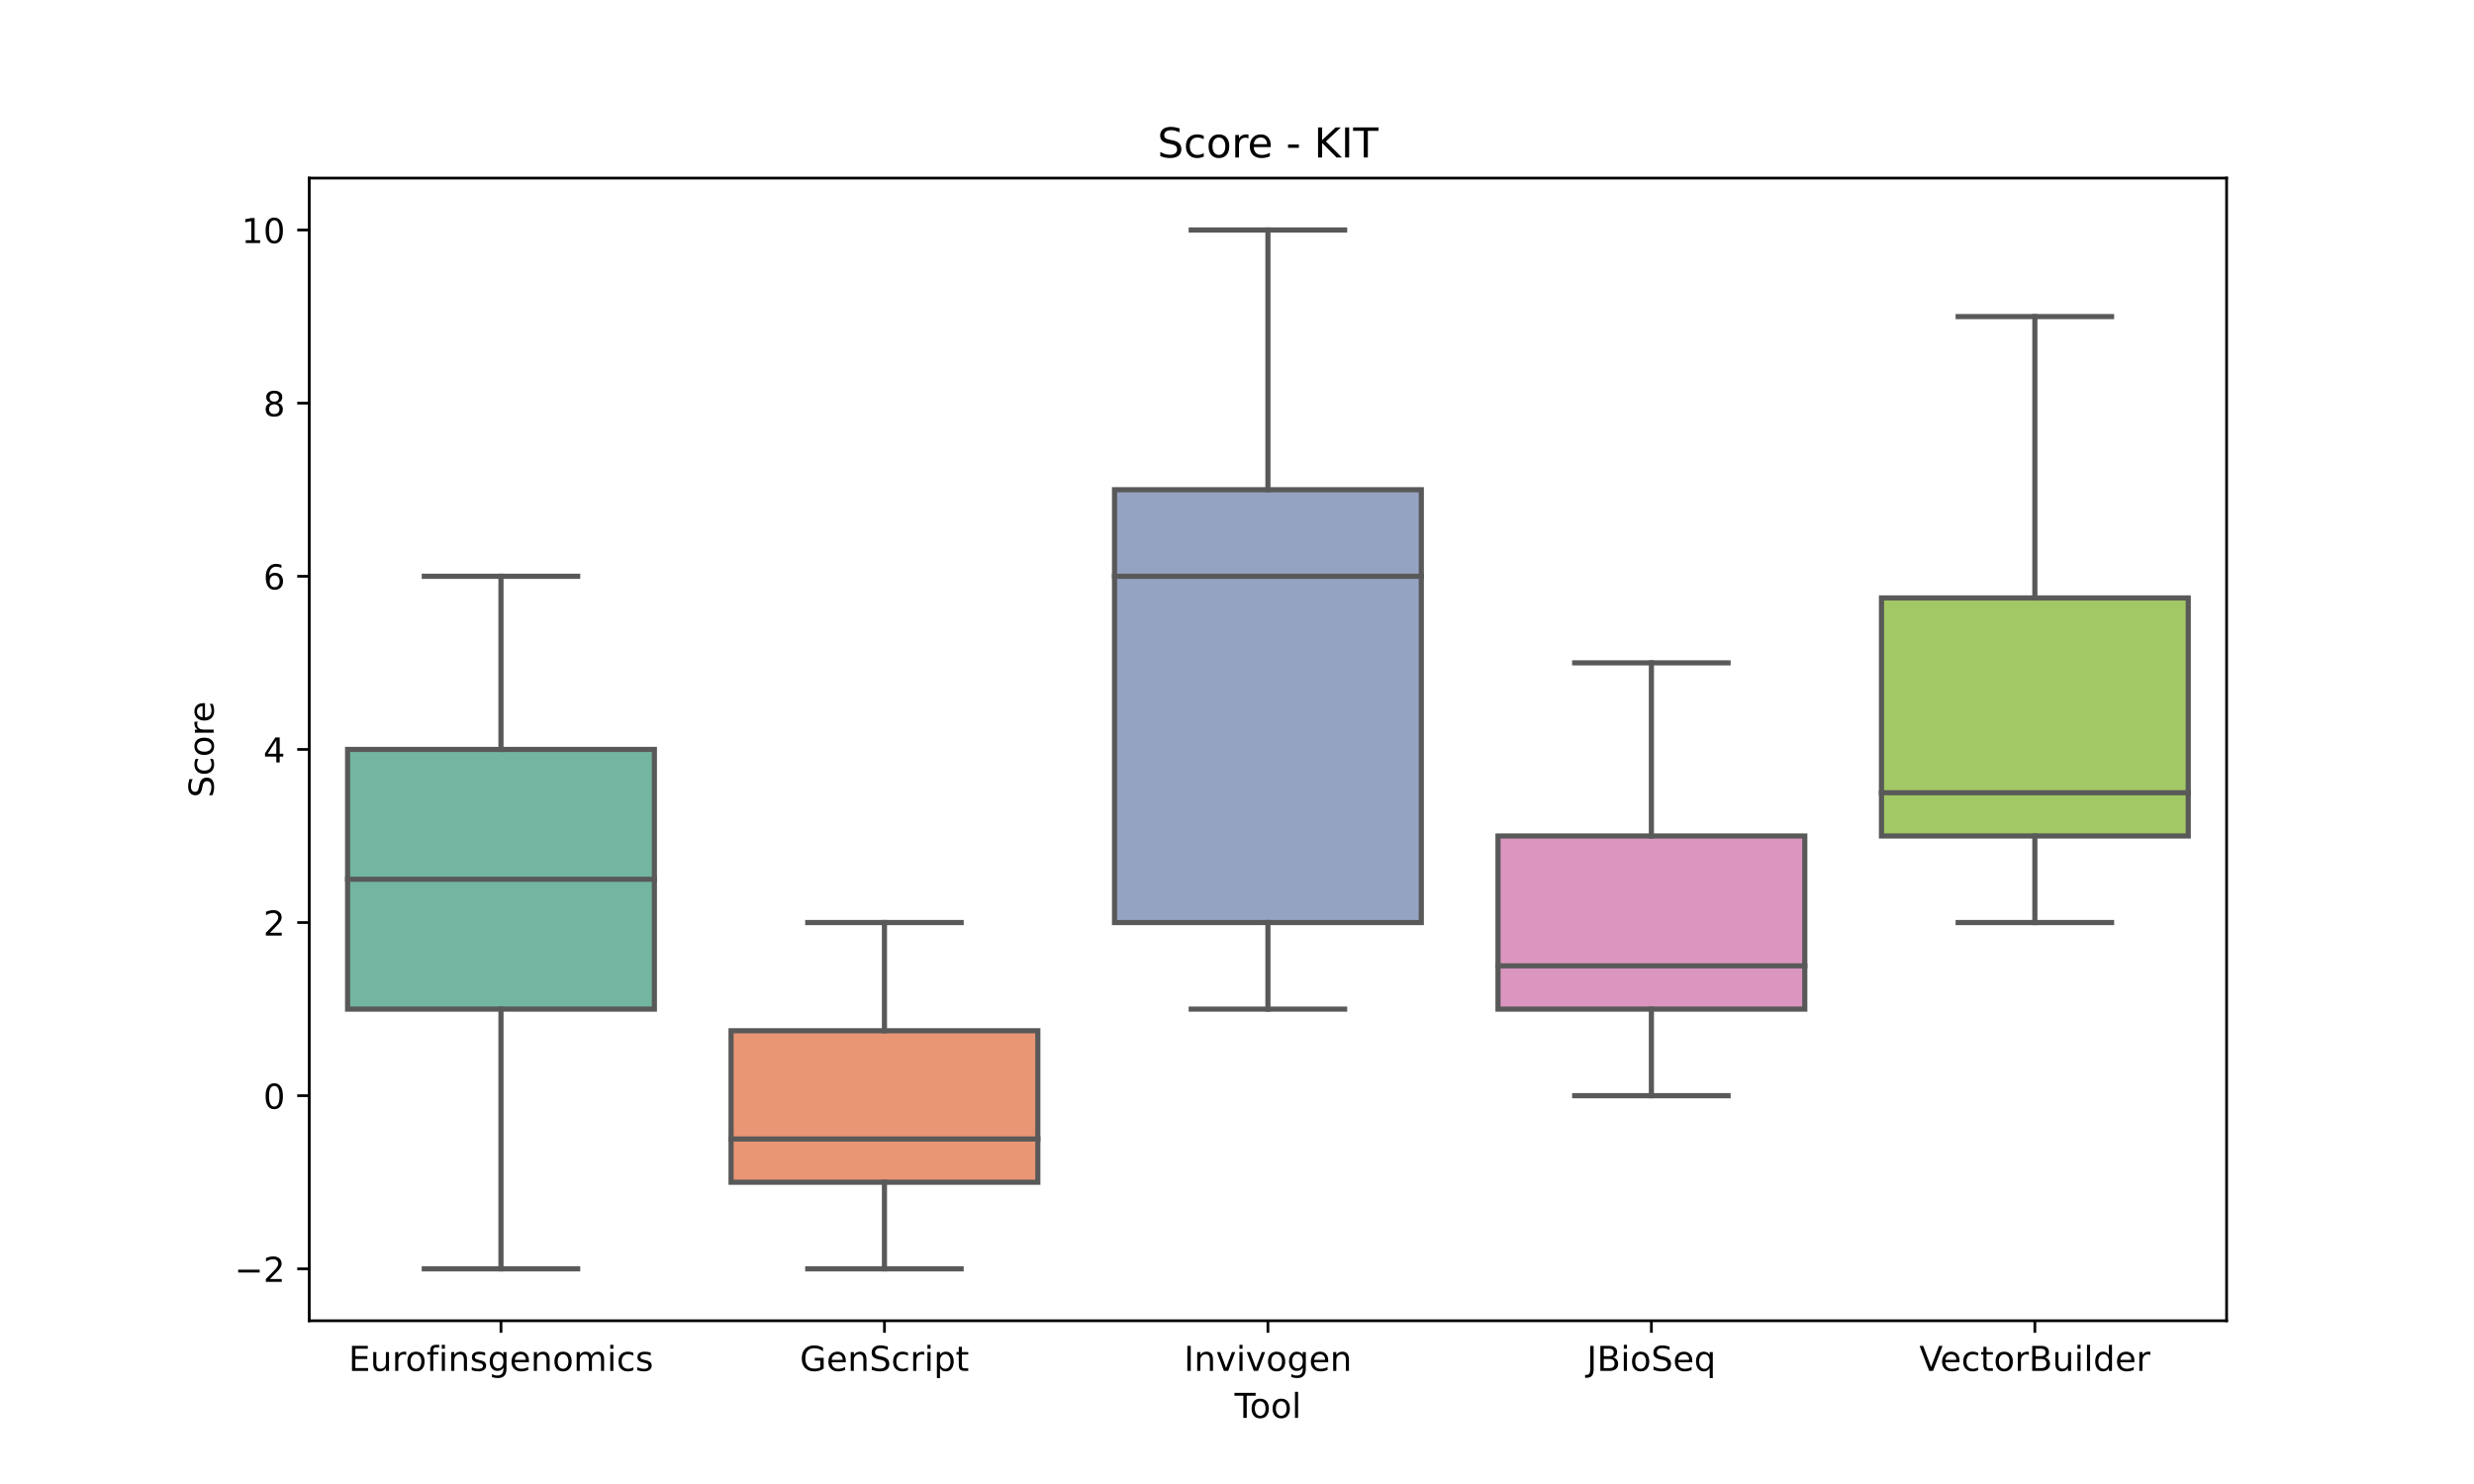
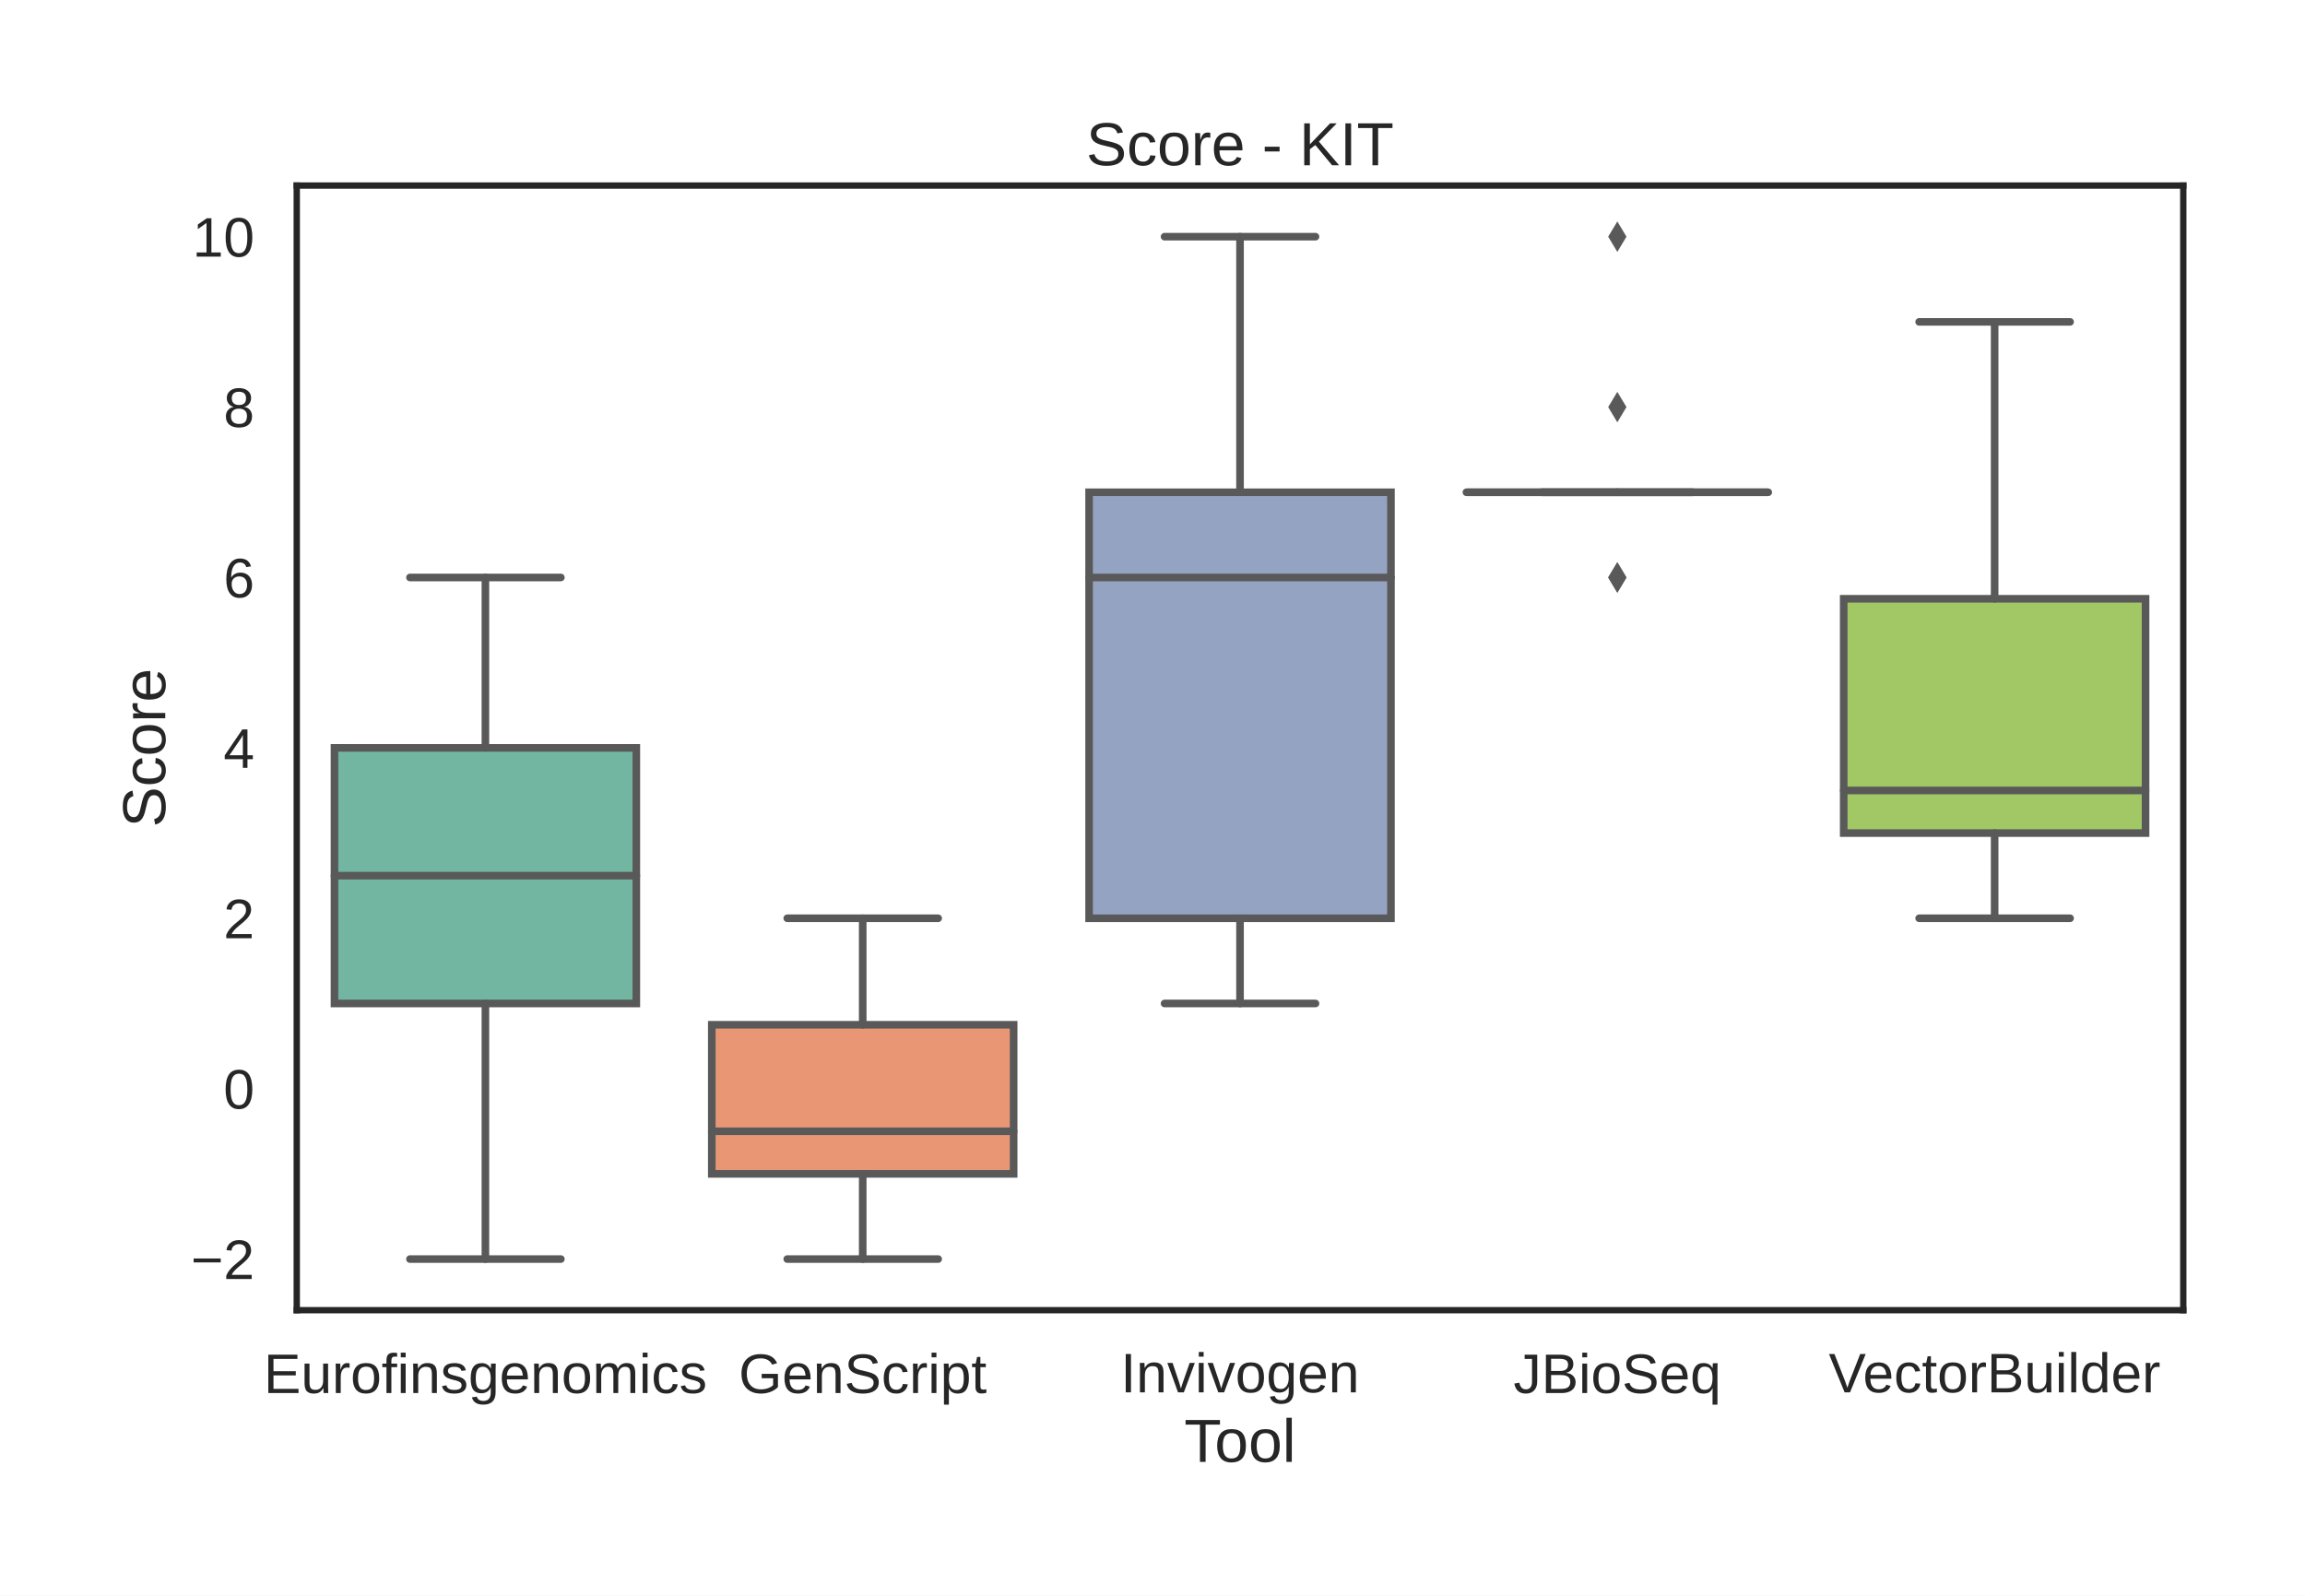
- <svg xmlns="http://www.w3.org/2000/svg" xmlns:xlink="http://www.w3.org/1999/xlink" width="720pt" height="432pt" viewBox="0 0 720 432" version="1.1">
+ <svg xmlns="http://www.w3.org/2000/svg" xmlns:xlink="http://www.w3.org/1999/xlink" width="681.774pt" height="471.97pt" viewBox="0 0 681.774 471.97" version="1.1">
  <defs>
    <style type="text/css">*{stroke-linejoin: round; stroke-linecap: butt}</style>
  </defs>
  <g id="figure_1">
    <g id="patch_1">
-       <path d="M 0 432  L 720 432  L 720 0  L 0 0  z " style="fill: #ffffff" />
+       <path d="M 0 471.97  L 681.774 471.97  L 681.774 0  L 0 0  z " style="fill: #ffffff" />
    </g>
    <g id="axes_1">
      <g id="patch_2">
-         <path d="M 90 384.48  L 648 384.48  L 648 51.84  L 90 51.84  z " style="fill: #ffffff" />
-       </g>
-       <g id="patch_3">
-         <path d="M 101.16 293.76  L 190.44 293.76  L 190.44 218.16  L 101.16 218.16  L 101.16 293.76  z " clip-path="url(#p29e9ed4874)" style="fill: #72b6a1; stroke: #595959; stroke-width: 1.5; stroke-linejoin: miter" />
-       </g>
-       <g id="patch_4">
-         <path d="M 212.76 344.16  L 302.04 344.16  L 302.04 300.06  L 212.76 300.06  L 212.76 344.16  z " clip-path="url(#p29e9ed4874)" style="fill: #e99675; stroke: #595959; stroke-width: 1.5; stroke-linejoin: miter" />
-       </g>
-       <g id="patch_5">
-         <path d="M 324.36 268.56  L 413.64 268.56  L 413.64 142.56  L 324.36 142.56  L 324.36 268.56  z " clip-path="url(#p29e9ed4874)" style="fill: #95a3c3; stroke: #595959; stroke-width: 1.5; stroke-linejoin: miter" />
-       </g>
-       <g id="patch_6">
-         <path d="M 435.96 293.76  L 525.24 293.76  L 525.24 243.36  L 435.96 243.36  L 435.96 293.76  z " clip-path="url(#p29e9ed4874)" style="fill: #db96c0; stroke: #595959; stroke-width: 1.5; stroke-linejoin: miter" />
-       </g>
-       <g id="patch_7">
-         <path d="M 547.56 243.36  L 636.84 243.36  L 636.84 174.06  L 547.56 174.06  L 547.56 243.36  z " clip-path="url(#p29e9ed4874)" style="fill: #a2c865; stroke: #595959; stroke-width: 1.5; stroke-linejoin: miter" />
+         <path d="M 87.774 387.524  L 645.774 387.524  L 645.774 54.884  L 87.774 54.884  z " style="fill: #ffffff" />
      </g>
      <g id="matplotlib.axis_1">
        <g id="xtick_1">
-           <g id="line2d_1">
-             <defs>
-               <path id="m8b3f57e5ee" d="M 0 0  L 0 3.5  " style="stroke: #000000; stroke-width: 0.8" />
-             </defs>
-             <g>
-               <use xlink:href="#m8b3f57e5ee" x="145.8" y="384.48" style="stroke: #000000; stroke-width: 0.8" />
-             </g>
-           </g>
          <g id="text_1">
-             <g transform="translate(101.4547 399.0784) scale(0.1 -0.1)">
-               <defs>
-                 <path id="DejaVuSans-45" d="M 628 4666  L 3578 4666  L 3578 4134  L 1259 4134  L 1259 2753  L 3481 2753  L 3481 2222  L 1259 2222  L 1259 531  L 3634 531  L 3634 0  L 628 0  L 628 4666  z " transform="scale(0.015625)" />
-                 <path id="DejaVuSans-75" d="M 544 1381  L 544 3500  L 1119 3500  L 1119 1403  Q 1119 906 1312 657  Q 1506 409 1894 409  Q 2359 409 2629 706  Q 2900 1003 2900 1516  L 2900 3500  L 3475 3500  L 3475 0  L 2900 0  L 2900 538  Q 2691 219 2414 64  Q 2138 -91 1772 -91  Q 1169 -91 856 284  Q 544 659 544 1381  z M 1991 3584  L 1991 3584  z " transform="scale(0.015625)" />
-                 <path id="DejaVuSans-72" d="M 2631 2963  Q 2534 3019 2420 3045  Q 2306 3072 2169 3072  Q 1681 3072 1420 2755  Q 1159 2438 1159 1844  L 1159 0  L 581 0  L 581 3500  L 1159 3500  L 1159 2956  Q 1341 3275 1631 3429  Q 1922 3584 2338 3584  Q 2397 3584 2469 3576  Q 2541 3569 2628 3553  L 2631 2963  z " transform="scale(0.015625)" />
-                 <path id="DejaVuSans-6f" d="M 1959 3097  Q 1497 3097 1228 2736  Q 959 2375 959 1747  Q 959 1119 1226 758  Q 1494 397 1959 397  Q 2419 397 2687 759  Q 2956 1122 2956 1747  Q 2956 2369 2687 2733  Q 2419 3097 1959 3097  z M 1959 3584  Q 2709 3584 3137 3096  Q 3566 2609 3566 1747  Q 3566 888 3137 398  Q 2709 -91 1959 -91  Q 1206 -91 779 398  Q 353 888 353 1747  Q 353 2609 779 3096  Q 1206 3584 1959 3584  z " transform="scale(0.015625)" />
-                 <path id="DejaVuSans-66" d="M 2375 4863  L 2375 4384  L 1825 4384  Q 1516 4384 1395 4259  Q 1275 4134 1275 3809  L 1275 3500  L 2222 3500  L 2222 3053  L 1275 3053  L 1275 0  L 697 0  L 697 3053  L 147 3053  L 147 3500  L 697 3500  L 697 3744  Q 697 4328 969 4595  Q 1241 4863 1831 4863  L 2375 4863  z " transform="scale(0.015625)" />
-                 <path id="DejaVuSans-69" d="M 603 3500  L 1178 3500  L 1178 0  L 603 0  L 603 3500  z M 603 4863  L 1178 4863  L 1178 4134  L 603 4134  L 603 4863  z " transform="scale(0.015625)" />
-                 <path id="DejaVuSans-6e" d="M 3513 2113  L 3513 0  L 2938 0  L 2938 2094  Q 2938 2591 2744 2837  Q 2550 3084 2163 3084  Q 1697 3084 1428 2787  Q 1159 2491 1159 1978  L 1159 0  L 581 0  L 581 3500  L 1159 3500  L 1159 2956  Q 1366 3272 1645 3428  Q 1925 3584 2291 3584  Q 2894 3584 3203 3211  Q 3513 2838 3513 2113  z " transform="scale(0.015625)" />
-                 <path id="DejaVuSans-73" d="M 2834 3397  L 2834 2853  Q 2591 2978 2328 3040  Q 2066 3103 1784 3103  Q 1356 3103 1142 2972  Q 928 2841 928 2578  Q 928 2378 1081 2264  Q 1234 2150 1697 2047  L 1894 2003  Q 2506 1872 2764 1633  Q 3022 1394 3022 966  Q 3022 478 2636 193  Q 2250 -91 1575 -91  Q 1294 -91 989 -36  Q 684 19 347 128  L 347 722  Q 666 556 975 473  Q 1284 391 1588 391  Q 1994 391 2212 530  Q 2431 669 2431 922  Q 2431 1156 2273 1281  Q 2116 1406 1581 1522  L 1381 1569  Q 847 1681 609 1914  Q 372 2147 372 2553  Q 372 3047 722 3315  Q 1072 3584 1716 3584  Q 2034 3584 2315 3537  Q 2597 3491 2834 3397  z " transform="scale(0.015625)" />
-                 <path id="DejaVuSans-67" d="M 2906 1791  Q 2906 2416 2648 2759  Q 2391 3103 1925 3103  Q 1463 3103 1205 2759  Q 947 2416 947 1791  Q 947 1169 1205 825  Q 1463 481 1925 481  Q 2391 481 2648 825  Q 2906 1169 2906 1791  z M 3481 434  Q 3481 -459 3084 -895  Q 2688 -1331 1869 -1331  Q 1566 -1331 1297 -1286  Q 1028 -1241 775 -1147  L 775 -588  Q 1028 -725 1275 -790  Q 1522 -856 1778 -856  Q 2344 -856 2625 -561  Q 2906 -266 2906 331  L 2906 616  Q 2728 306 2450 153  Q 2172 0 1784 0  Q 1141 0 747 490  Q 353 981 353 1791  Q 353 2603 747 3093  Q 1141 3584 1784 3584  Q 2172 3584 2450 3431  Q 2728 3278 2906 2969  L 2906 3500  L 3481 3500  L 3481 434  z " transform="scale(0.015625)" />
-                 <path id="DejaVuSans-65" d="M 3597 1894  L 3597 1613  L 953 1613  Q 991 1019 1311 708  Q 1631 397 2203 397  Q 2534 397 2845 478  Q 3156 559 3463 722  L 3463 178  Q 3153 47 2828 -22  Q 2503 -91 2169 -91  Q 1331 -91 842 396  Q 353 884 353 1716  Q 353 2575 817 3079  Q 1281 3584 2069 3584  Q 2775 3584 3186 3129  Q 3597 2675 3597 1894  z M 3022 2063  Q 3016 2534 2758 2815  Q 2500 3097 2075 3097  Q 1594 3097 1305 2825  Q 1016 2553 972 2059  L 3022 2063  z " transform="scale(0.015625)" />
-                 <path id="DejaVuSans-6d" d="M 3328 2828  Q 3544 3216 3844 3400  Q 4144 3584 4550 3584  Q 5097 3584 5394 3201  Q 5691 2819 5691 2113  L 5691 0  L 5113 0  L 5113 2094  Q 5113 2597 4934 2840  Q 4756 3084 4391 3084  Q 3944 3084 3684 2787  Q 3425 2491 3425 1978  L 3425 0  L 2847 0  L 2847 2094  Q 2847 2600 2669 2842  Q 2491 3084 2119 3084  Q 1678 3084 1418 2786  Q 1159 2488 1159 1978  L 1159 0  L 581 0  L 581 3500  L 1159 3500  L 1159 2956  Q 1356 3278 1631 3431  Q 1906 3584 2284 3584  Q 2666 3584 2933 3390  Q 3200 3197 3328 2828  z " transform="scale(0.015625)" />
-                 <path id="DejaVuSans-63" d="M 3122 3366  L 3122 2828  Q 2878 2963 2633 3030  Q 2388 3097 2138 3097  Q 1578 3097 1268 2742  Q 959 2388 959 1747  Q 959 1106 1268 751  Q 1578 397 2138 397  Q 2388 397 2633 464  Q 2878 531 3122 666  L 3122 134  Q 2881 22 2623 -34  Q 2366 -91 2075 -91  Q 1284 -91 818 406  Q 353 903 353 1747  Q 353 2603 823 3093  Q 1294 3584 2113 3584  Q 2378 3584 2631 3529  Q 2884 3475 3122 3366  z " transform="scale(0.015625)" />
-               </defs>
-               <use xlink:href="#DejaVuSans-45" />
-               <use xlink:href="#DejaVuSans-75" x="63.184" />
-               <use xlink:href="#DejaVuSans-72" x="126.562" />
-               <use xlink:href="#DejaVuSans-6f" x="165.426" />
-               <use xlink:href="#DejaVuSans-66" x="226.607" />
-               <use xlink:href="#DejaVuSans-69" x="261.812" />
-               <use xlink:href="#DejaVuSans-6e" x="289.596" />
-               <use xlink:href="#DejaVuSans-73" x="352.975" />
-               <use xlink:href="#DejaVuSans-67" x="405.074" />
-               <use xlink:href="#DejaVuSans-65" x="468.551" />
-               <use xlink:href="#DejaVuSans-6e" x="530.074" />
-               <use xlink:href="#DejaVuSans-6f" x="593.453" />
-               <use xlink:href="#DejaVuSans-6d" x="654.635" />
-               <use xlink:href="#DejaVuSans-69" x="752.047" />
-               <use xlink:href="#DejaVuSans-63" x="779.83" />
-               <use xlink:href="#DejaVuSans-73" x="834.811" />
-             </g>
+             <text style="fill: #262626; font: 16.5px 'Arial', 'DejaVu Sans', 'Liberation Sans', 'Bitstream Vera Sans', sans-serif; text-anchor: middle" x="143.574" y="412.036" transform="rotate(-0 143.5741 412.0355)">Eurofinsgenomics</text>
          </g>
        </g>
        <g id="xtick_2">
-           <g id="line2d_2">
-             <g>
-               <use xlink:href="#m8b3f57e5ee" x="257.4" y="384.48" style="stroke: #000000; stroke-width: 0.8" />
-             </g>
-           </g>
          <g id="text_2">
-             <g transform="translate(232.7781 399.0784) scale(0.1 -0.1)">
-               <defs>
-                 <path id="DejaVuSans-47" d="M 3809 666  L 3809 1919  L 2778 1919  L 2778 2438  L 4434 2438  L 4434 434  Q 4069 175 3628 42  Q 3188 -91 2688 -91  Q 1594 -91 976 548  Q 359 1188 359 2328  Q 359 3472 976 4111  Q 1594 4750 2688 4750  Q 3144 4750 3555 4637  Q 3966 4525 4313 4306  L 4313 3634  Q 3963 3931 3569 4081  Q 3175 4231 2741 4231  Q 1884 4231 1454 3753  Q 1025 3275 1025 2328  Q 1025 1384 1454 906  Q 1884 428 2741 428  Q 3075 428 3337 486  Q 3600 544 3809 666  z " transform="scale(0.015625)" />
-                 <path id="DejaVuSans-53" d="M 3425 4513  L 3425 3897  Q 3066 4069 2747 4153  Q 2428 4238 2131 4238  Q 1616 4238 1336 4038  Q 1056 3838 1056 3469  Q 1056 3159 1242 3001  Q 1428 2844 1947 2747  L 2328 2669  Q 3034 2534 3370 2195  Q 3706 1856 3706 1288  Q 3706 609 3251 259  Q 2797 -91 1919 -91  Q 1588 -91 1214 -16  Q 841 59 441 206  L 441 856  Q 825 641 1194 531  Q 1563 422 1919 422  Q 2459 422 2753 634  Q 3047 847 3047 1241  Q 3047 1584 2836 1778  Q 2625 1972 2144 2069  L 1759 2144  Q 1053 2284 737 2584  Q 422 2884 422 3419  Q 422 4038 858 4394  Q 1294 4750 2059 4750  Q 2388 4750 2728 4690  Q 3069 4631 3425 4513  z " transform="scale(0.015625)" />
-                 <path id="DejaVuSans-70" d="M 1159 525  L 1159 -1331  L 581 -1331  L 581 3500  L 1159 3500  L 1159 2969  Q 1341 3281 1617 3432  Q 1894 3584 2278 3584  Q 2916 3584 3314 3078  Q 3713 2572 3713 1747  Q 3713 922 3314 415  Q 2916 -91 2278 -91  Q 1894 -91 1617 61  Q 1341 213 1159 525  z M 3116 1747  Q 3116 2381 2855 2742  Q 2594 3103 2138 3103  Q 1681 3103 1420 2742  Q 1159 2381 1159 1747  Q 1159 1113 1420 752  Q 1681 391 2138 391  Q 2594 391 2855 752  Q 3116 1113 3116 1747  z " transform="scale(0.015625)" />
-                 <path id="DejaVuSans-74" d="M 1172 4494  L 1172 3500  L 2356 3500  L 2356 3053  L 1172 3053  L 1172 1153  Q 1172 725 1289 603  Q 1406 481 1766 481  L 2356 481  L 2356 0  L 1766 0  Q 1100 0 847 248  Q 594 497 594 1153  L 594 3053  L 172 3053  L 172 3500  L 594 3500  L 594 4494  L 1172 4494  z " transform="scale(0.015625)" />
-               </defs>
-               <use xlink:href="#DejaVuSans-47" />
-               <use xlink:href="#DejaVuSans-65" x="77.49" />
-               <use xlink:href="#DejaVuSans-6e" x="139.014" />
-               <use xlink:href="#DejaVuSans-53" x="202.393" />
-               <use xlink:href="#DejaVuSans-63" x="265.869" />
-               <use xlink:href="#DejaVuSans-72" x="320.85" />
-               <use xlink:href="#DejaVuSans-69" x="361.963" />
-               <use xlink:href="#DejaVuSans-70" x="389.746" />
-               <use xlink:href="#DejaVuSans-74" x="453.223" />
-             </g>
+             <text style="fill: #262626; font: 16.5px 'Arial', 'DejaVu Sans', 'Liberation Sans', 'Bitstream Vera Sans', sans-serif; text-anchor: middle" x="255.174" y="412.036" transform="rotate(-0 255.1741 412.0355)">GenScript</text>
          </g>
        </g>
        <g id="xtick_3">
-           <g id="line2d_3">
-             <g>
-               <use xlink:href="#m8b3f57e5ee" x="369" y="384.48" style="stroke: #000000; stroke-width: 0.8" />
-             </g>
-           </g>
          <g id="text_3">
-             <g transform="translate(344.5695 399.0784) scale(0.1 -0.1)">
-               <defs>
-                 <path id="DejaVuSans-49" d="M 628 4666  L 1259 4666  L 1259 0  L 628 0  L 628 4666  z " transform="scale(0.015625)" />
-                 <path id="DejaVuSans-76" d="M 191 3500  L 800 3500  L 1894 563  L 2988 3500  L 3597 3500  L 2284 0  L 1503 0  L 191 3500  z " transform="scale(0.015625)" />
-               </defs>
-               <use xlink:href="#DejaVuSans-49" />
-               <use xlink:href="#DejaVuSans-6e" x="29.492" />
-               <use xlink:href="#DejaVuSans-76" x="92.871" />
-               <use xlink:href="#DejaVuSans-69" x="152.051" />
-               <use xlink:href="#DejaVuSans-76" x="179.834" />
-               <use xlink:href="#DejaVuSans-6f" x="239.014" />
-               <use xlink:href="#DejaVuSans-67" x="300.195" />
-               <use xlink:href="#DejaVuSans-65" x="363.672" />
-               <use xlink:href="#DejaVuSans-6e" x="425.195" />
-             </g>
+             <text style="fill: #262626; font: 16.5px 'Arial', 'DejaVu Sans', 'Liberation Sans', 'Bitstream Vera Sans', sans-serif; text-anchor: middle" x="366.774" y="411.834" transform="rotate(-0 366.7741 411.8345)">Invivogen</text>
          </g>
        </g>
        <g id="xtick_4">
-           <g id="line2d_4">
-             <g>
-               <use xlink:href="#m8b3f57e5ee" x="480.6" y="384.48" style="stroke: #000000; stroke-width: 0.8" />
-             </g>
-           </g>
          <g id="text_4">
-             <g transform="translate(461.8211 399.0784) scale(0.1 -0.1)">
-               <defs>
-                 <path id="DejaVuSans-4a" d="M 628 4666  L 1259 4666  L 1259 325  Q 1259 -519 939 -900  Q 619 -1281 -91 -1281  L -331 -1281  L -331 -750  L -134 -750  Q 284 -750 456 -515  Q 628 -281 628 325  L 628 4666  z " transform="scale(0.015625)" />
-                 <path id="DejaVuSans-42" d="M 1259 2228  L 1259 519  L 2272 519  Q 2781 519 3026 730  Q 3272 941 3272 1375  Q 3272 1813 3026 2020  Q 2781 2228 2272 2228  L 1259 2228  z M 1259 4147  L 1259 2741  L 2194 2741  Q 2656 2741 2882 2914  Q 3109 3088 3109 3444  Q 3109 3797 2882 3972  Q 2656 4147 2194 4147  L 1259 4147  z M 628 4666  L 2241 4666  Q 2963 4666 3353 4366  Q 3744 4066 3744 3513  Q 3744 3084 3544 2831  Q 3344 2578 2956 2516  Q 3422 2416 3680 2098  Q 3938 1781 3938 1306  Q 3938 681 3513 340  Q 3088 0 2303 0  L 628 0  L 628 4666  z " transform="scale(0.015625)" />
-                 <path id="DejaVuSans-71" d="M 947 1747  Q 947 1113 1208 752  Q 1469 391 1925 391  Q 2381 391 2643 752  Q 2906 1113 2906 1747  Q 2906 2381 2643 2742  Q 2381 3103 1925 3103  Q 1469 3103 1208 2742  Q 947 2381 947 1747  z M 2906 525  Q 2725 213 2448 61  Q 2172 -91 1784 -91  Q 1150 -91 751 415  Q 353 922 353 1747  Q 353 2572 751 3078  Q 1150 3584 1784 3584  Q 2172 3584 2448 3432  Q 2725 3281 2906 2969  L 2906 3500  L 3481 3500  L 3481 -1331  L 2906 -1331  L 2906 525  z " transform="scale(0.015625)" />
-               </defs>
-               <use xlink:href="#DejaVuSans-4a" />
-               <use xlink:href="#DejaVuSans-42" x="29.492" />
-               <use xlink:href="#DejaVuSans-69" x="98.096" />
-               <use xlink:href="#DejaVuSans-6f" x="125.879" />
-               <use xlink:href="#DejaVuSans-53" x="187.061" />
-               <use xlink:href="#DejaVuSans-65" x="250.537" />
-               <use xlink:href="#DejaVuSans-71" x="312.061" />
-             </g>
+             <text style="fill: #262626; font: 16.5px 'Arial', 'DejaVu Sans', 'Liberation Sans', 'Bitstream Vera Sans', sans-serif; text-anchor: middle" x="478.374" y="412.036" transform="rotate(-0 478.3741 412.0355)">JBioSeq</text>
          </g>
        </g>
        <g id="xtick_5">
-           <g id="line2d_5">
-             <g>
-               <use xlink:href="#m8b3f57e5ee" x="592.2" y="384.48" style="stroke: #000000; stroke-width: 0.8" />
-             </g>
-           </g>
          <g id="text_5">
-             <g transform="translate(558.5828 399.0784) scale(0.1 -0.1)">
-               <defs>
-                 <path id="DejaVuSans-56" d="M 1831 0  L 50 4666  L 709 4666  L 2188 738  L 3669 4666  L 4325 4666  L 2547 0  L 1831 0  z " transform="scale(0.015625)" />
-                 <path id="DejaVuSans-6c" d="M 603 4863  L 1178 4863  L 1178 0  L 603 0  L 603 4863  z " transform="scale(0.015625)" />
-                 <path id="DejaVuSans-64" d="M 2906 2969  L 2906 4863  L 3481 4863  L 3481 0  L 2906 0  L 2906 525  Q 2725 213 2448 61  Q 2172 -91 1784 -91  Q 1150 -91 751 415  Q 353 922 353 1747  Q 353 2572 751 3078  Q 1150 3584 1784 3584  Q 2172 3584 2448 3432  Q 2725 3281 2906 2969  z M 947 1747  Q 947 1113 1208 752  Q 1469 391 1925 391  Q 2381 391 2643 752  Q 2906 1113 2906 1747  Q 2906 2381 2643 2742  Q 2381 3103 1925 3103  Q 1469 3103 1208 2742  Q 947 2381 947 1747  z " transform="scale(0.015625)" />
-               </defs>
-               <use xlink:href="#DejaVuSans-56" />
-               <use xlink:href="#DejaVuSans-65" x="60.658" />
-               <use xlink:href="#DejaVuSans-63" x="122.182" />
-               <use xlink:href="#DejaVuSans-74" x="177.162" />
-               <use xlink:href="#DejaVuSans-6f" x="216.371" />
-               <use xlink:href="#DejaVuSans-72" x="277.553" />
-               <use xlink:href="#DejaVuSans-42" x="318.666" />
-               <use xlink:href="#DejaVuSans-75" x="387.27" />
-               <use xlink:href="#DejaVuSans-69" x="450.648" />
-               <use xlink:href="#DejaVuSans-6c" x="478.432" />
-               <use xlink:href="#DejaVuSans-64" x="506.215" />
-               <use xlink:href="#DejaVuSans-65" x="569.691" />
-               <use xlink:href="#DejaVuSans-72" x="631.215" />
-             </g>
+             <text style="fill: #262626; font: 16.5px 'Arial', 'DejaVu Sans', 'Liberation Sans', 'Bitstream Vera Sans', sans-serif; text-anchor: middle" x="589.974" y="411.834" transform="rotate(-0 589.9741 411.8345)">VectorBuilder</text>
          </g>
        </g>
        <g id="text_6">
-           <g transform="translate(359.2883 412.7566) scale(0.1 -0.1)">
-             <defs>
-               <path id="DejaVuSans-54" d="M -19 4666  L 3928 4666  L 3928 4134  L 2272 4134  L 2272 0  L 1638 0  L 1638 4134  L -19 4134  L -19 4666  z " transform="scale(0.015625)" />
-             </defs>
-             <use xlink:href="#DejaVuSans-54" />
-             <use xlink:href="#DejaVuSans-6f" x="44.084" />
-             <use xlink:href="#DejaVuSans-6f" x="105.266" />
-             <use xlink:href="#DejaVuSans-6c" x="166.447" />
-           </g>
+           <text style="fill: #262626; font: 18px 'Arial', 'DejaVu Sans', 'Liberation Sans', 'Bitstream Vera Sans', sans-serif; text-anchor: middle" x="366.774" y="432.392" transform="rotate(-0 366.7741 432.3923)">Tool</text>
        </g>
      </g>
      <g id="matplotlib.axis_2">
        <g id="ytick_1">
-           <g id="line2d_6">
-             <defs>
-               <path id="m645fef3e52" d="M 0 0  L -3.5 0  " style="stroke: #000000; stroke-width: 0.8" />
-             </defs>
-             <g>
-               <use xlink:href="#m645fef3e52" x="90" y="369.36" style="stroke: #000000; stroke-width: 0.8" />
-             </g>
-           </g>
          <g id="text_7">
-             <g transform="translate(68.25781 373.1592) scale(0.1 -0.1)">
-               <defs>
-                 <path id="DejaVuSans-2212" d="M 678 2272  L 4684 2272  L 4684 1741  L 678 1741  L 678 2272  z " transform="scale(0.015625)" />
-                 <path id="DejaVuSans-32" d="M 1228 531  L 3431 531  L 3431 0  L 469 0  L 469 531  Q 828 903 1448 1529  Q 2069 2156 2228 2338  Q 2531 2678 2651 2914  Q 2772 3150 2772 3378  Q 2772 3750 2511 3984  Q 2250 4219 1831 4219  Q 1534 4219 1204 4116  Q 875 4013 500 3803  L 500 4441  Q 881 4594 1212 4672  Q 1544 4750 1819 4750  Q 2544 4750 2975 4387  Q 3406 4025 3406 3419  Q 3406 3131 3298 2873  Q 3191 2616 2906 2266  Q 2828 2175 2409 1742  Q 1991 1309 1228 531  z " transform="scale(0.015625)" />
-               </defs>
-               <use xlink:href="#DejaVuSans-2212" />
-               <use xlink:href="#DejaVuSans-32" x="83.789" />
-             </g>
+             <text style="fill: #262626; font: 16.5px 'Arial', 'DejaVu Sans', 'Liberation Sans', 'Bitstream Vera Sans', sans-serif; text-anchor: end" x="75.274" y="378.309" transform="rotate(-0 75.27414 378.3093)">−2</text>
          </g>
        </g>
        <g id="ytick_2">
-           <g id="line2d_7">
-             <g>
-               <use xlink:href="#m645fef3e52" x="90" y="318.96" style="stroke: #000000; stroke-width: 0.8" />
-             </g>
-           </g>
          <g id="text_8">
-             <g transform="translate(76.6375 322.7592) scale(0.1 -0.1)">
-               <defs>
-                 <path id="DejaVuSans-30" d="M 2034 4250  Q 1547 4250 1301 3770  Q 1056 3291 1056 2328  Q 1056 1369 1301 889  Q 1547 409 2034 409  Q 2525 409 2770 889  Q 3016 1369 3016 2328  Q 3016 3291 2770 3770  Q 2525 4250 2034 4250  z M 2034 4750  Q 2819 4750 3233 4129  Q 3647 3509 3647 2328  Q 3647 1150 3233 529  Q 2819 -91 2034 -91  Q 1250 -91 836 529  Q 422 1150 422 2328  Q 422 3509 836 4129  Q 1250 4750 2034 4750  z " transform="scale(0.015625)" />
-               </defs>
-               <use xlink:href="#DejaVuSans-30" />
-             </g>
+             <text style="fill: #262626; font: 16.5px 'Arial', 'DejaVu Sans', 'Liberation Sans', 'Bitstream Vera Sans', sans-serif; text-anchor: end" x="75.274" y="327.909" transform="rotate(-0 75.27414 327.9093)">0</text>
          </g>
        </g>
        <g id="ytick_3">
-           <g id="line2d_8">
-             <g>
-               <use xlink:href="#m645fef3e52" x="90" y="268.56" style="stroke: #000000; stroke-width: 0.8" />
-             </g>
-           </g>
          <g id="text_9">
-             <g transform="translate(76.6375 272.3592) scale(0.1 -0.1)">
-               <use xlink:href="#DejaVuSans-32" />
-             </g>
+             <text style="fill: #262626; font: 16.5px 'Arial', 'DejaVu Sans', 'Liberation Sans', 'Bitstream Vera Sans', sans-serif; text-anchor: end" x="75.274" y="277.509" transform="rotate(-0 75.27414 277.5093)">2</text>
          </g>
        </g>
        <g id="ytick_4">
-           <g id="line2d_9">
-             <g>
-               <use xlink:href="#m645fef3e52" x="90" y="218.16" style="stroke: #000000; stroke-width: 0.8" />
-             </g>
-           </g>
          <g id="text_10">
-             <g transform="translate(76.6375 221.9592) scale(0.1 -0.1)">
-               <defs>
-                 <path id="DejaVuSans-34" d="M 2419 4116  L 825 1625  L 2419 1625  L 2419 4116  z M 2253 4666  L 3047 4666  L 3047 1625  L 3713 1625  L 3713 1100  L 3047 1100  L 3047 0  L 2419 0  L 2419 1100  L 313 1100  L 313 1709  L 2253 4666  z " transform="scale(0.015625)" />
-               </defs>
-               <use xlink:href="#DejaVuSans-34" />
-             </g>
+             <text style="fill: #262626; font: 16.5px 'Arial', 'DejaVu Sans', 'Liberation Sans', 'Bitstream Vera Sans', sans-serif; text-anchor: end" x="75.274" y="227.109" transform="rotate(-0 75.27414 227.1093)">4</text>
          </g>
        </g>
        <g id="ytick_5">
-           <g id="line2d_10">
-             <g>
-               <use xlink:href="#m645fef3e52" x="90" y="167.76" style="stroke: #000000; stroke-width: 0.8" />
-             </g>
-           </g>
          <g id="text_11">
-             <g transform="translate(76.6375 171.5592) scale(0.1 -0.1)">
-               <defs>
-                 <path id="DejaVuSans-36" d="M 2113 2584  Q 1688 2584 1439 2293  Q 1191 2003 1191 1497  Q 1191 994 1439 701  Q 1688 409 2113 409  Q 2538 409 2786 701  Q 3034 994 3034 1497  Q 3034 2003 2786 2293  Q 2538 2584 2113 2584  z M 3366 4563  L 3366 3988  Q 3128 4100 2886 4159  Q 2644 4219 2406 4219  Q 1781 4219 1451 3797  Q 1122 3375 1075 2522  Q 1259 2794 1537 2939  Q 1816 3084 2150 3084  Q 2853 3084 3261 2657  Q 3669 2231 3669 1497  Q 3669 778 3244 343  Q 2819 -91 2113 -91  Q 1303 -91 875 529  Q 447 1150 447 2328  Q 447 3434 972 4092  Q 1497 4750 2381 4750  Q 2619 4750 2861 4703  Q 3103 4656 3366 4563  z " transform="scale(0.015625)" />
-               </defs>
-               <use xlink:href="#DejaVuSans-36" />
-             </g>
+             <text style="fill: #262626; font: 16.5px 'Arial', 'DejaVu Sans', 'Liberation Sans', 'Bitstream Vera Sans', sans-serif; text-anchor: end" x="75.274" y="176.709" transform="rotate(-0 75.27414 176.7093)">6</text>
          </g>
        </g>
        <g id="ytick_6">
-           <g id="line2d_11">
-             <g>
-               <use xlink:href="#m645fef3e52" x="90" y="117.36" style="stroke: #000000; stroke-width: 0.8" />
-             </g>
-           </g>
          <g id="text_12">
-             <g transform="translate(76.6375 121.1592) scale(0.1 -0.1)">
-               <defs>
-                 <path id="DejaVuSans-38" d="M 2034 2216  Q 1584 2216 1326 1975  Q 1069 1734 1069 1313  Q 1069 891 1326 650  Q 1584 409 2034 409  Q 2484 409 2743 651  Q 3003 894 3003 1313  Q 3003 1734 2745 1975  Q 2488 2216 2034 2216  z M 1403 2484  Q 997 2584 770 2862  Q 544 3141 544 3541  Q 544 4100 942 4425  Q 1341 4750 2034 4750  Q 2731 4750 3128 4425  Q 3525 4100 3525 3541  Q 3525 3141 3298 2862  Q 3072 2584 2669 2484  Q 3125 2378 3379 2068  Q 3634 1759 3634 1313  Q 3634 634 3220 271  Q 2806 -91 2034 -91  Q 1263 -91 848 271  Q 434 634 434 1313  Q 434 1759 690 2068  Q 947 2378 1403 2484  z M 1172 3481  Q 1172 3119 1398 2916  Q 1625 2713 2034 2713  Q 2441 2713 2670 2916  Q 2900 3119 2900 3481  Q 2900 3844 2670 4047  Q 2441 4250 2034 4250  Q 1625 4250 1398 4047  Q 1172 3844 1172 3481  z " transform="scale(0.015625)" />
-               </defs>
-               <use xlink:href="#DejaVuSans-38" />
-             </g>
+             <text style="fill: #262626; font: 16.5px 'Arial', 'DejaVu Sans', 'Liberation Sans', 'Bitstream Vera Sans', sans-serif; text-anchor: end" x="75.274" y="126.309" transform="rotate(-0 75.27414 126.3093)">8</text>
          </g>
        </g>
        <g id="ytick_7">
-           <g id="line2d_12">
-             <g>
-               <use xlink:href="#m645fef3e52" x="90" y="66.96" style="stroke: #000000; stroke-width: 0.8" />
-             </g>
-           </g>
          <g id="text_13">
-             <g transform="translate(70.275 70.75922) scale(0.1 -0.1)">
-               <defs>
-                 <path id="DejaVuSans-31" d="M 794 531  L 1825 531  L 1825 4091  L 703 3866  L 703 4441  L 1819 4666  L 2450 4666  L 2450 531  L 3481 531  L 3481 0  L 794 0  L 794 531  z " transform="scale(0.015625)" />
-               </defs>
-               <use xlink:href="#DejaVuSans-31" />
-               <use xlink:href="#DejaVuSans-30" x="63.623" />
-             </g>
+             <text style="fill: #262626; font: 16.5px 'Arial', 'DejaVu Sans', 'Liberation Sans', 'Bitstream Vera Sans', sans-serif; text-anchor: end" x="75.274" y="75.909" transform="rotate(-0 75.27414 75.90926)">10</text>
          </g>
        </g>
        <g id="text_14">
-           <g transform="translate(62.17813 232.1623) rotate(-90) scale(0.1 -0.1)">
-             <use xlink:href="#DejaVuSans-53" />
-             <use xlink:href="#DejaVuSans-63" x="63.477" />
-             <use xlink:href="#DejaVuSans-6f" x="118.457" />
-             <use xlink:href="#DejaVuSans-72" x="179.639" />
-             <use xlink:href="#DejaVuSans-65" x="218.502" />
-           </g>
-         </g>
+           <text style="fill: #262626; font: 18px 'Arial', 'DejaVu Sans', 'Liberation Sans', 'Bitstream Vera Sans', sans-serif; text-anchor: middle" x="48.884" y="221.204" transform="rotate(-90 48.88406 221.2041)">Score</text>
+         </g>
+       </g>
+       <g id="patch_3">
+         <path d="M 98.934 296.804  L 188.214 296.804  L 188.214 221.204  L 98.934 221.204  L 98.934 296.804  z " clip-path="url(#pb1e1ec767e)" style="fill: #72b6a1; stroke: #595959; stroke-width: 2.25; stroke-linejoin: miter" />
+       </g>
+       <g id="patch_4">
+         <path d="M 210.534 347.204  L 299.814 347.204  L 299.814 303.104  L 210.534 303.104  L 210.534 347.204  z " clip-path="url(#pb1e1ec767e)" style="fill: #e99675; stroke: #595959; stroke-width: 2.25; stroke-linejoin: miter" />
+       </g>
+       <g id="patch_5">
+         <path d="M 322.134 271.604  L 411.414 271.604  L 411.414 145.604  L 322.134 145.604  L 322.134 271.604  z " clip-path="url(#pb1e1ec767e)" style="fill: #95a3c3; stroke: #595959; stroke-width: 2.25; stroke-linejoin: miter" />
+       </g>
+       <g id="patch_6">
+         <path d="M 433.734 145.604  L 523.014 145.604  L 523.014 145.604  L 433.734 145.604  L 433.734 145.604  z " clip-path="url(#pb1e1ec767e)" style="fill: #db96c0; stroke: #595959; stroke-width: 2.25; stroke-linejoin: miter" />
+       </g>
+       <g id="patch_7">
+         <path d="M 545.334 246.404  L 634.614 246.404  L 634.614 177.104  L 545.334 177.104  L 545.334 246.404  z " clip-path="url(#pb1e1ec767e)" style="fill: #a2c865; stroke: #595959; stroke-width: 2.25; stroke-linejoin: miter" />
+       </g>
+       <g id="line2d_1">
+         <path d="M 143.574 296.804  L 143.574 372.404  " clip-path="url(#pb1e1ec767e)" style="fill: none; stroke: #595959; stroke-width: 2.25; stroke-linecap: round" />
+       </g>
+       <g id="line2d_2">
+         <path d="M 143.574 221.204  L 143.574 170.804  " clip-path="url(#pb1e1ec767e)" style="fill: none; stroke: #595959; stroke-width: 2.25; stroke-linecap: round" />
+       </g>
+       <g id="line2d_3">
+         <path d="M 121.254 372.404  L 165.894 372.404  " clip-path="url(#pb1e1ec767e)" style="fill: none; stroke: #595959; stroke-width: 2.25; stroke-linecap: round" />
+       </g>
+       <g id="line2d_4">
+         <path d="M 121.254 170.804  L 165.894 170.804  " clip-path="url(#pb1e1ec767e)" style="fill: none; stroke: #595959; stroke-width: 2.25; stroke-linecap: round" />
+       </g>
+       <g id="line2d_5" />
+       <g id="line2d_6">
+         <path d="M 255.174 347.204  L 255.174 372.404  " clip-path="url(#pb1e1ec767e)" style="fill: none; stroke: #595959; stroke-width: 2.25; stroke-linecap: round" />
+       </g>
+       <g id="line2d_7">
+         <path d="M 255.174 303.104  L 255.174 271.604  " clip-path="url(#pb1e1ec767e)" style="fill: none; stroke: #595959; stroke-width: 2.25; stroke-linecap: round" />
+       </g>
+       <g id="line2d_8">
+         <path d="M 232.854 372.404  L 277.494 372.404  " clip-path="url(#pb1e1ec767e)" style="fill: none; stroke: #595959; stroke-width: 2.25; stroke-linecap: round" />
+       </g>
+       <g id="line2d_9">
+         <path d="M 232.854 271.604  L 277.494 271.604  " clip-path="url(#pb1e1ec767e)" style="fill: none; stroke: #595959; stroke-width: 2.25; stroke-linecap: round" />
+       </g>
+       <g id="line2d_10" />
+       <g id="line2d_11">
+         <path d="M 366.774 271.604  L 366.774 296.804  " clip-path="url(#pb1e1ec767e)" style="fill: none; stroke: #595959; stroke-width: 2.25; stroke-linecap: round" />
+       </g>
+       <g id="line2d_12">
+         <path d="M 366.774 145.604  L 366.774 70.004  " clip-path="url(#pb1e1ec767e)" style="fill: none; stroke: #595959; stroke-width: 2.25; stroke-linecap: round" />
      </g>
      <g id="line2d_13">
-         <path d="M 145.8 293.76  L 145.8 369.36  " clip-path="url(#p29e9ed4874)" style="fill: none; stroke: #595959; stroke-width: 1.5; stroke-linecap: square" />
+         <path d="M 344.454 296.804  L 389.094 296.804  " clip-path="url(#pb1e1ec767e)" style="fill: none; stroke: #595959; stroke-width: 2.25; stroke-linecap: round" />
      </g>
      <g id="line2d_14">
-         <path d="M 145.8 218.16  L 145.8 167.76  " clip-path="url(#p29e9ed4874)" style="fill: none; stroke: #595959; stroke-width: 1.5; stroke-linecap: square" />
-       </g>
-       <g id="line2d_15">
-         <path d="M 123.48 369.36  L 168.12 369.36  " clip-path="url(#p29e9ed4874)" style="fill: none; stroke: #595959; stroke-width: 1.5; stroke-linecap: square" />
-       </g>
+         <path d="M 344.454 70.004  L 389.094 70.004  " clip-path="url(#pb1e1ec767e)" style="fill: none; stroke: #595959; stroke-width: 2.25; stroke-linecap: round" />
+       </g>
+       <g id="line2d_15" />
      <g id="line2d_16">
-         <path d="M 123.48 167.76  L 168.12 167.76  " clip-path="url(#p29e9ed4874)" style="fill: none; stroke: #595959; stroke-width: 1.5; stroke-linecap: square" />
-       </g>
-       <g id="line2d_17" />
+         <path d="M 478.374 145.604  L 478.374 145.604  " clip-path="url(#pb1e1ec767e)" style="fill: none; stroke: #595959; stroke-width: 2.25; stroke-linecap: round" />
+       </g>
+       <g id="line2d_17">
+         <path d="M 478.374 145.604  L 478.374 145.604  " clip-path="url(#pb1e1ec767e)" style="fill: none; stroke: #595959; stroke-width: 2.25; stroke-linecap: round" />
+       </g>
      <g id="line2d_18">
-         <path d="M 257.4 344.16  L 257.4 369.36  " clip-path="url(#p29e9ed4874)" style="fill: none; stroke: #595959; stroke-width: 1.5; stroke-linecap: square" />
+         <path d="M 456.054 145.604  L 500.694 145.604  " clip-path="url(#pb1e1ec767e)" style="fill: none; stroke: #595959; stroke-width: 2.25; stroke-linecap: round" />
      </g>
      <g id="line2d_19">
-         <path d="M 257.4 300.06  L 257.4 268.56  " clip-path="url(#p29e9ed4874)" style="fill: none; stroke: #595959; stroke-width: 1.5; stroke-linecap: square" />
+         <path d="M 456.054 145.604  L 500.694 145.604  " clip-path="url(#pb1e1ec767e)" style="fill: none; stroke: #595959; stroke-width: 2.25; stroke-linecap: round" />
      </g>
      <g id="line2d_20">
-         <path d="M 235.08 369.36  L 279.72 369.36  " clip-path="url(#p29e9ed4874)" style="fill: none; stroke: #595959; stroke-width: 1.5; stroke-linecap: square" />
+         <defs>
+           <path id="me0b4fb867e" d="M 0 3.536  L 2.121 0  L 0 -3.536  L -2.121 0  z " style="stroke: #595959; stroke-linejoin: miter" />
+         </defs>
+         <g clip-path="url(#pb1e1ec767e)">
+           <use xlink:href="#me0b4fb867e" x="478.374" y="170.804" style="fill: #595959; stroke: #595959; stroke-linejoin: miter" />
+           <use xlink:href="#me0b4fb867e" x="478.374" y="170.804" style="fill: #595959; stroke: #595959; stroke-linejoin: miter" />
+           <use xlink:href="#me0b4fb867e" x="478.374" y="70.004" style="fill: #595959; stroke: #595959; stroke-linejoin: miter" />
+           <use xlink:href="#me0b4fb867e" x="478.374" y="120.404" style="fill: #595959; stroke: #595959; stroke-linejoin: miter" />
+         </g>
      </g>
      <g id="line2d_21">
-         <path d="M 235.08 268.56  L 279.72 268.56  " clip-path="url(#p29e9ed4874)" style="fill: none; stroke: #595959; stroke-width: 1.5; stroke-linecap: square" />
-       </g>
-       <g id="line2d_22" />
+         <path d="M 589.974 246.404  L 589.974 271.604  " clip-path="url(#pb1e1ec767e)" style="fill: none; stroke: #595959; stroke-width: 2.25; stroke-linecap: round" />
+       </g>
+       <g id="line2d_22">
+         <path d="M 589.974 177.104  L 589.974 95.204  " clip-path="url(#pb1e1ec767e)" style="fill: none; stroke: #595959; stroke-width: 2.25; stroke-linecap: round" />
+       </g>
      <g id="line2d_23">
-         <path d="M 369 268.56  L 369 293.76  " clip-path="url(#p29e9ed4874)" style="fill: none; stroke: #595959; stroke-width: 1.5; stroke-linecap: square" />
+         <path d="M 567.654 271.604  L 612.294 271.604  " clip-path="url(#pb1e1ec767e)" style="fill: none; stroke: #595959; stroke-width: 2.25; stroke-linecap: round" />
      </g>
      <g id="line2d_24">
-         <path d="M 369 142.56  L 369 66.96  " clip-path="url(#p29e9ed4874)" style="fill: none; stroke: #595959; stroke-width: 1.5; stroke-linecap: square" />
-       </g>
-       <g id="line2d_25">
-         <path d="M 346.68 293.76  L 391.32 293.76  " clip-path="url(#p29e9ed4874)" style="fill: none; stroke: #595959; stroke-width: 1.5; stroke-linecap: square" />
-       </g>
+         <path d="M 567.654 95.204  L 612.294 95.204  " clip-path="url(#pb1e1ec767e)" style="fill: none; stroke: #595959; stroke-width: 2.25; stroke-linecap: round" />
+       </g>
+       <g id="line2d_25" />
      <g id="line2d_26">
-         <path d="M 346.68 66.96  L 391.32 66.96  " clip-path="url(#p29e9ed4874)" style="fill: none; stroke: #595959; stroke-width: 1.5; stroke-linecap: square" />
-       </g>
-       <g id="line2d_27" />
+         <path d="M 98.934 259.004  L 188.214 259.004  " clip-path="url(#pb1e1ec767e)" style="fill: none; stroke: #595959; stroke-width: 2.25; stroke-linecap: round" />
+       </g>
+       <g id="line2d_27">
+         <path d="M 210.534 334.604  L 299.814 334.604  " clip-path="url(#pb1e1ec767e)" style="fill: none; stroke: #595959; stroke-width: 2.25; stroke-linecap: round" />
+       </g>
      <g id="line2d_28">
-         <path d="M 480.6 293.76  L 480.6 318.96  " clip-path="url(#p29e9ed4874)" style="fill: none; stroke: #595959; stroke-width: 1.5; stroke-linecap: square" />
+         <path d="M 322.134 170.804  L 411.414 170.804  " clip-path="url(#pb1e1ec767e)" style="fill: none; stroke: #595959; stroke-width: 2.25; stroke-linecap: round" />
      </g>
      <g id="line2d_29">
-         <path d="M 480.6 243.36  L 480.6 192.96  " clip-path="url(#p29e9ed4874)" style="fill: none; stroke: #595959; stroke-width: 1.5; stroke-linecap: square" />
+         <path d="M 433.734 145.604  L 523.014 145.604  " clip-path="url(#pb1e1ec767e)" style="fill: none; stroke: #595959; stroke-width: 2.25; stroke-linecap: round" />
      </g>
      <g id="line2d_30">
-         <path d="M 458.28 318.96  L 502.92 318.96  " clip-path="url(#p29e9ed4874)" style="fill: none; stroke: #595959; stroke-width: 1.5; stroke-linecap: square" />
-       </g>
-       <g id="line2d_31">
-         <path d="M 458.28 192.96  L 502.92 192.96  " clip-path="url(#p29e9ed4874)" style="fill: none; stroke: #595959; stroke-width: 1.5; stroke-linecap: square" />
-       </g>
-       <g id="line2d_32" />
-       <g id="line2d_33">
-         <path d="M 592.2 243.36  L 592.2 268.56  " clip-path="url(#p29e9ed4874)" style="fill: none; stroke: #595959; stroke-width: 1.5; stroke-linecap: square" />
-       </g>
-       <g id="line2d_34">
-         <path d="M 592.2 174.06  L 592.2 92.16  " clip-path="url(#p29e9ed4874)" style="fill: none; stroke: #595959; stroke-width: 1.5; stroke-linecap: square" />
-       </g>
-       <g id="line2d_35">
-         <path d="M 569.88 268.56  L 614.52 268.56  " clip-path="url(#p29e9ed4874)" style="fill: none; stroke: #595959; stroke-width: 1.5; stroke-linecap: square" />
-       </g>
-       <g id="line2d_36">
-         <path d="M 569.88 92.16  L 614.52 92.16  " clip-path="url(#p29e9ed4874)" style="fill: none; stroke: #595959; stroke-width: 1.5; stroke-linecap: square" />
-       </g>
-       <g id="line2d_37" />
-       <g id="line2d_38">
-         <path d="M 101.16 255.96  L 190.44 255.96  " clip-path="url(#p29e9ed4874)" style="fill: none; stroke: #595959; stroke-width: 1.5; stroke-linecap: square" />
-       </g>
-       <g id="line2d_39">
-         <path d="M 212.76 331.56  L 302.04 331.56  " clip-path="url(#p29e9ed4874)" style="fill: none; stroke: #595959; stroke-width: 1.5; stroke-linecap: square" />
-       </g>
-       <g id="line2d_40">
-         <path d="M 324.36 167.76  L 413.64 167.76  " clip-path="url(#p29e9ed4874)" style="fill: none; stroke: #595959; stroke-width: 1.5; stroke-linecap: square" />
-       </g>
-       <g id="line2d_41">
-         <path d="M 435.96 281.16  L 525.24 281.16  " clip-path="url(#p29e9ed4874)" style="fill: none; stroke: #595959; stroke-width: 1.5; stroke-linecap: square" />
-       </g>
-       <g id="line2d_42">
-         <path d="M 547.56 230.76  L 636.84 230.76  " clip-path="url(#p29e9ed4874)" style="fill: none; stroke: #595959; stroke-width: 1.5; stroke-linecap: square" />
+         <path d="M 545.334 233.804  L 634.614 233.804  " clip-path="url(#pb1e1ec767e)" style="fill: none; stroke: #595959; stroke-width: 2.25; stroke-linecap: round" />
      </g>
      <g id="patch_8">
-         <path d="M 90 384.48  L 90 51.84  " style="fill: none; stroke: #000000; stroke-width: 0.8; stroke-linejoin: miter; stroke-linecap: square" />
+         <path d="M 87.774 387.524  L 87.774 54.884  " style="fill: none; stroke: #262626; stroke-width: 1.875; stroke-linejoin: miter; stroke-linecap: square" />
      </g>
      <g id="patch_9">
-         <path d="M 648 384.48  L 648 51.84  " style="fill: none; stroke: #000000; stroke-width: 0.8; stroke-linejoin: miter; stroke-linecap: square" />
+         <path d="M 645.774 387.524  L 645.774 54.884  " style="fill: none; stroke: #262626; stroke-width: 1.875; stroke-linejoin: miter; stroke-linecap: square" />
      </g>
      <g id="patch_10">
-         <path d="M 90 384.48  L 648 384.48  " style="fill: none; stroke: #000000; stroke-width: 0.8; stroke-linejoin: miter; stroke-linecap: square" />
+         <path d="M 87.774 387.524  L 645.774 387.524  " style="fill: none; stroke: #262626; stroke-width: 1.875; stroke-linejoin: miter; stroke-linecap: square" />
      </g>
      <g id="patch_11">
-         <path d="M 90 51.84  L 648 51.84  " style="fill: none; stroke: #000000; stroke-width: 0.8; stroke-linejoin: miter; stroke-linecap: square" />
+         <path d="M 87.774 54.884  L 645.774 54.884  " style="fill: none; stroke: #262626; stroke-width: 1.875; stroke-linejoin: miter; stroke-linecap: square" />
      </g>
      <g id="text_15">
-         <g transform="translate(336.8494 45.84) scale(0.12 -0.12)">
-           <defs>
-             <path id="DejaVuSans-20" transform="scale(0.015625)" />
-             <path id="DejaVuSans-2d" d="M 313 2009  L 1997 2009  L 1997 1497  L 313 1497  L 313 2009  z " transform="scale(0.015625)" />
-             <path id="DejaVuSans-4b" d="M 628 4666  L 1259 4666  L 1259 2694  L 3353 4666  L 4166 4666  L 1850 2491  L 4331 0  L 3500 0  L 1259 2247  L 1259 0  L 628 0  L 628 4666  z " transform="scale(0.015625)" />
-           </defs>
-           <use xlink:href="#DejaVuSans-53" />
-           <use xlink:href="#DejaVuSans-63" x="63.477" />
-           <use xlink:href="#DejaVuSans-6f" x="118.457" />
-           <use xlink:href="#DejaVuSans-72" x="179.639" />
-           <use xlink:href="#DejaVuSans-65" x="218.502" />
-           <use xlink:href="#DejaVuSans-20" x="280.025" />
-           <use xlink:href="#DejaVuSans-2d" x="311.812" />
-           <use xlink:href="#DejaVuSans-20" x="347.896" />
-           <use xlink:href="#DejaVuSans-4b" x="379.684" />
-           <use xlink:href="#DejaVuSans-49" x="445.26" />
-           <use xlink:href="#DejaVuSans-54" x="474.752" />
-         </g>
+         <text style="fill: #262626; font: 18px 'Arial', 'DejaVu Sans', 'Liberation Sans', 'Bitstream Vera Sans', sans-serif; text-anchor: middle" x="366.774" y="48.884" transform="rotate(-0 366.7741 48.88406)">Score - KIT</text>
      </g>
    </g>
  </g>
  <defs>
-     <clipPath id="p29e9ed4874">
-       <rect x="90" y="51.84" width="558" height="332.64" />
+     <clipPath id="pb1e1ec767e">
+       <rect x="87.774" y="54.884" width="558" height="332.64" />
    </clipPath>
  </defs>
</svg>
